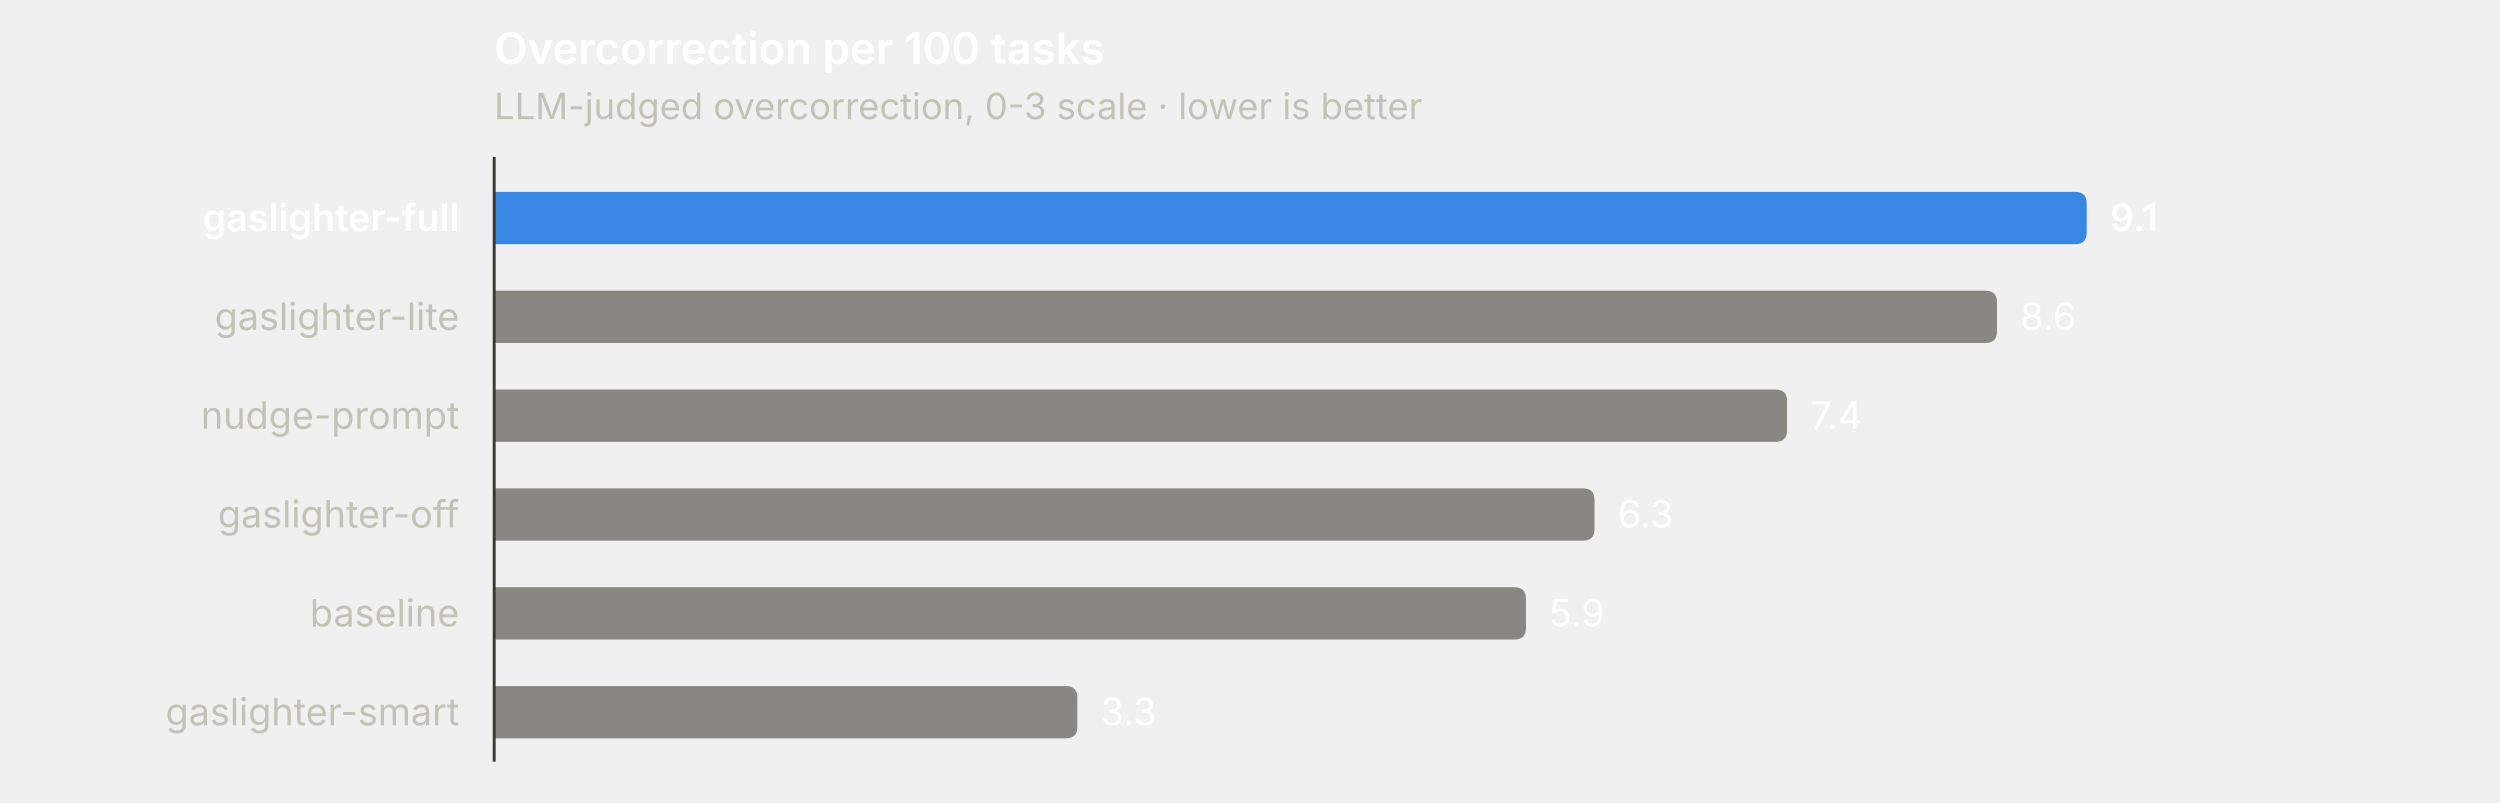
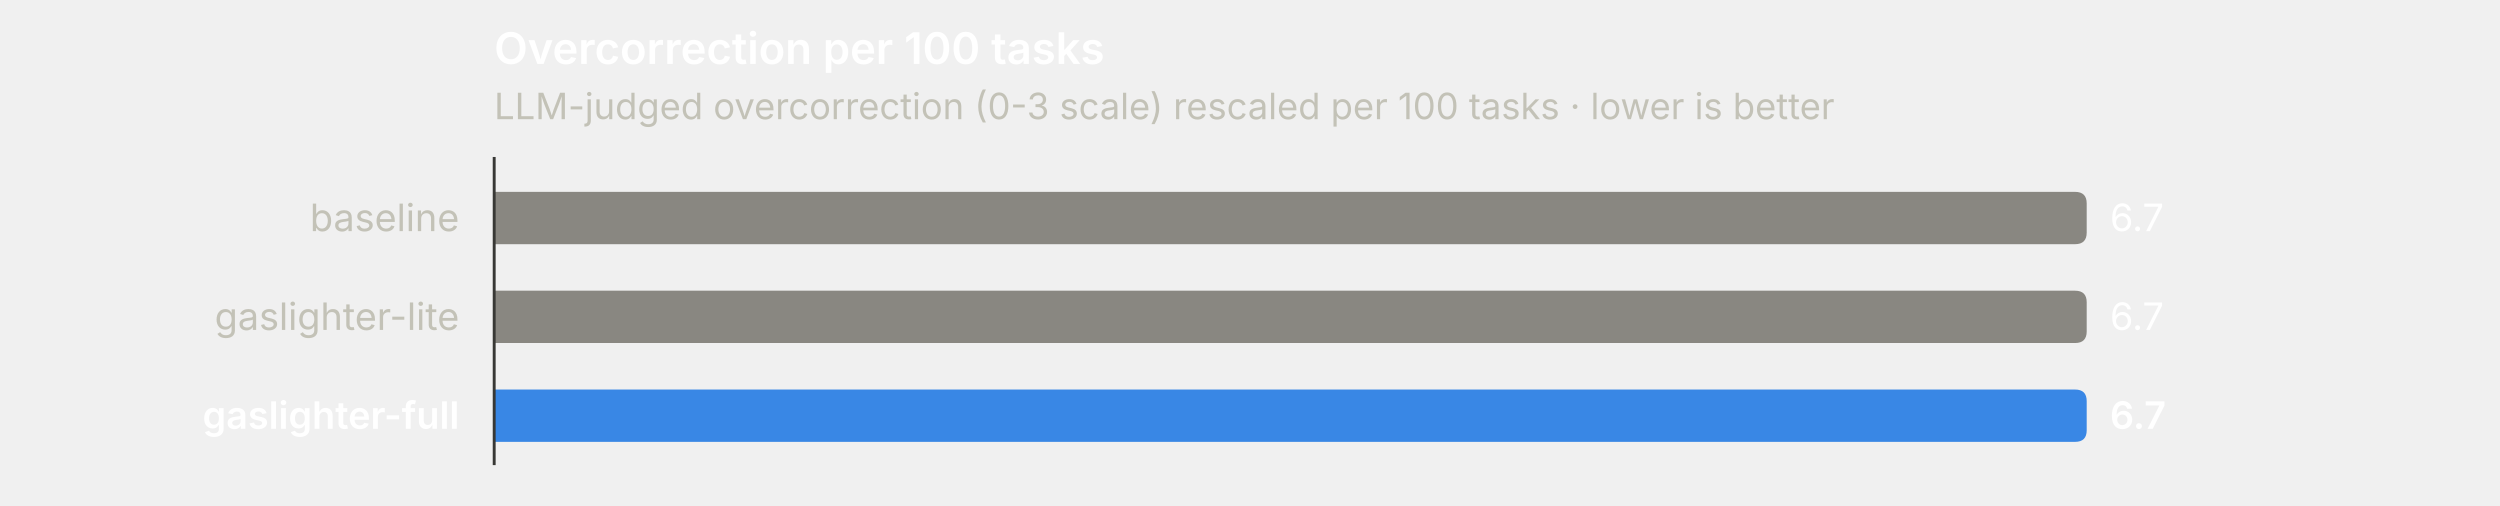
- <svg xmlns="http://www.w3.org/2000/svg" width="860" height="276" viewBox="0 0 860 276" role="img" aria-label="Overcorrection per 100 tasks by arm; gaslighter-smart lowest at 3.3, gaslighter-full highest at 9.1.">
+ <svg xmlns="http://www.w3.org/2000/svg" width="860" height="174" viewBox="0 0 860 174" role="img" aria-label="Overcorrection per 100 tasks by arm; gaslighter-full lowest at 6.7, baseline highest at 6.7.">
  <text x="170" y="22" font-family="system-ui, -apple-system, &quot;Segoe UI&quot;, sans-serif" font-size="15" font-weight="600" fill="#ffffff">Overcorrection per 100 tasks</text>
-   <text x="170" y="41" font-family="system-ui, -apple-system, &quot;Segoe UI&quot;, sans-serif" font-size="12.5" fill="#c3c2b7">LLM-judged overcorrection, 0-3 scale · lower is better</text>
-   <text x="158" y="79.5" text-anchor="end" font-family="system-ui, -apple-system, &quot;Segoe UI&quot;, sans-serif" font-size="13" font-weight="600" fill="#ffffff">gaslighter-full</text>
-   <path d="M170,66.0 H713.826 Q717.826,66.0 717.826,70.0 V80.0 Q717.826,84.0 713.826,84.0 H170 Z" fill="#3987e5" />
-   <text x="725.826" y="79.5" font-family="system-ui, -apple-system, &quot;Segoe UI&quot;, sans-serif" font-size="13" font-weight="600" fill="#ffffff">9.1</text>
+   <text x="170" y="41" font-family="system-ui, -apple-system, &quot;Segoe UI&quot;, sans-serif" font-size="12.5" fill="#c3c2b7">LLM-judged overcorrection (0-3 scale) rescaled per 100 tasks · lower is better</text>
+   <text x="158" y="79.5" text-anchor="end" font-family="system-ui, -apple-system, &quot;Segoe UI&quot;, sans-serif" font-size="13" fill="#c3c2b7">baseline</text>
+   <path d="M170,66.0 H713.826 Q717.826,66.0 717.826,70.0 V80.0 Q717.826,84.0 713.826,84.0 H170 Z" fill="#898781" />
+   <text x="725.826" y="79.5" font-family="system-ui, -apple-system, &quot;Segoe UI&quot;, sans-serif" font-size="13" fill="#ffffff">6.7</text>
  <text x="158" y="113.5" text-anchor="end" font-family="system-ui, -apple-system, &quot;Segoe UI&quot;, sans-serif" font-size="13" fill="#c3c2b7">gaslighter-lite</text>
-   <path d="M170,100.0 H682.963 Q686.963,100.0 686.963,104.0 V114.0 Q686.963,118.0 682.963,118.0 H170 Z" fill="#898781" />
-   <text x="694.963" y="113.5" font-family="system-ui, -apple-system, &quot;Segoe UI&quot;, sans-serif" font-size="13" fill="#ffffff">8.6</text>
-   <text x="158" y="147.5" text-anchor="end" font-family="system-ui, -apple-system, &quot;Segoe UI&quot;, sans-serif" font-size="13" fill="#c3c2b7">nudge-prompt</text>
-   <path d="M170,134.0 H610.754 Q614.754,134.0 614.754,138.0 V148.0 Q614.754,152.0 610.754,152.0 H170 Z" fill="#898781" />
-   <text x="622.754" y="147.5" font-family="system-ui, -apple-system, &quot;Segoe UI&quot;, sans-serif" font-size="13" fill="#ffffff">7.4</text>
-   <text x="158" y="181.5" text-anchor="end" font-family="system-ui, -apple-system, &quot;Segoe UI&quot;, sans-serif" font-size="13" fill="#c3c2b7">gaslighter-off</text>
-   <path d="M170,168.0 H544.514 Q548.514,168.0 548.514,172.0 V182.0 Q548.514,186.0 544.514,186.0 H170 Z" fill="#898781" />
-   <text x="556.514" y="181.5" font-family="system-ui, -apple-system, &quot;Segoe UI&quot;, sans-serif" font-size="13" fill="#ffffff">6.3</text>
-   <text x="158" y="215.5" text-anchor="end" font-family="system-ui, -apple-system, &quot;Segoe UI&quot;, sans-serif" font-size="13" fill="#c3c2b7">baseline</text>
-   <path d="M170,202.0 H520.93 Q524.93,202.0 524.93,206.0 V216.0 Q524.93,220.0 520.93,220.0 H170 Z" fill="#898781" />
-   <text x="532.93" y="215.5" font-family="system-ui, -apple-system, &quot;Segoe UI&quot;, sans-serif" font-size="13" fill="#ffffff">5.9</text>
-   <text x="158" y="249.5" text-anchor="end" font-family="system-ui, -apple-system, &quot;Segoe UI&quot;, sans-serif" font-size="13" fill="#c3c2b7">gaslighter-smart</text>
-   <path d="M170,236.0 H366.612 Q370.612,236.0 370.612,240.0 V250.0 Q370.612,254.0 366.612,254.0 H170 Z" fill="#898781" />
-   <text x="378.612" y="249.5" font-family="system-ui, -apple-system, &quot;Segoe UI&quot;, sans-serif" font-size="13" fill="#ffffff">3.3</text>
-   <line x1="170" y1="54" x2="170" y2="262" stroke="#383835" stroke-width="1" />
+   <path d="M170,100.0 H713.826 Q717.826,100.0 717.826,104.0 V114.0 Q717.826,118.0 713.826,118.0 H170 Z" fill="#898781" />
+   <text x="725.826" y="113.5" font-family="system-ui, -apple-system, &quot;Segoe UI&quot;, sans-serif" font-size="13" fill="#ffffff">6.7</text>
+   <text x="158" y="147.5" text-anchor="end" font-family="system-ui, -apple-system, &quot;Segoe UI&quot;, sans-serif" font-size="13" font-weight="600" fill="#ffffff">gaslighter-full</text>
+   <path d="M170,134.0 H713.826 Q717.826,134.0 717.826,138.0 V148.0 Q717.826,152.0 713.826,152.0 H170 Z" fill="#3987e5" />
+   <text x="725.826" y="147.5" font-family="system-ui, -apple-system, &quot;Segoe UI&quot;, sans-serif" font-size="13" font-weight="600" fill="#ffffff">6.7</text>
+   <line x1="170" y1="54" x2="170" y2="160" stroke="#383835" stroke-width="1" />
</svg>
